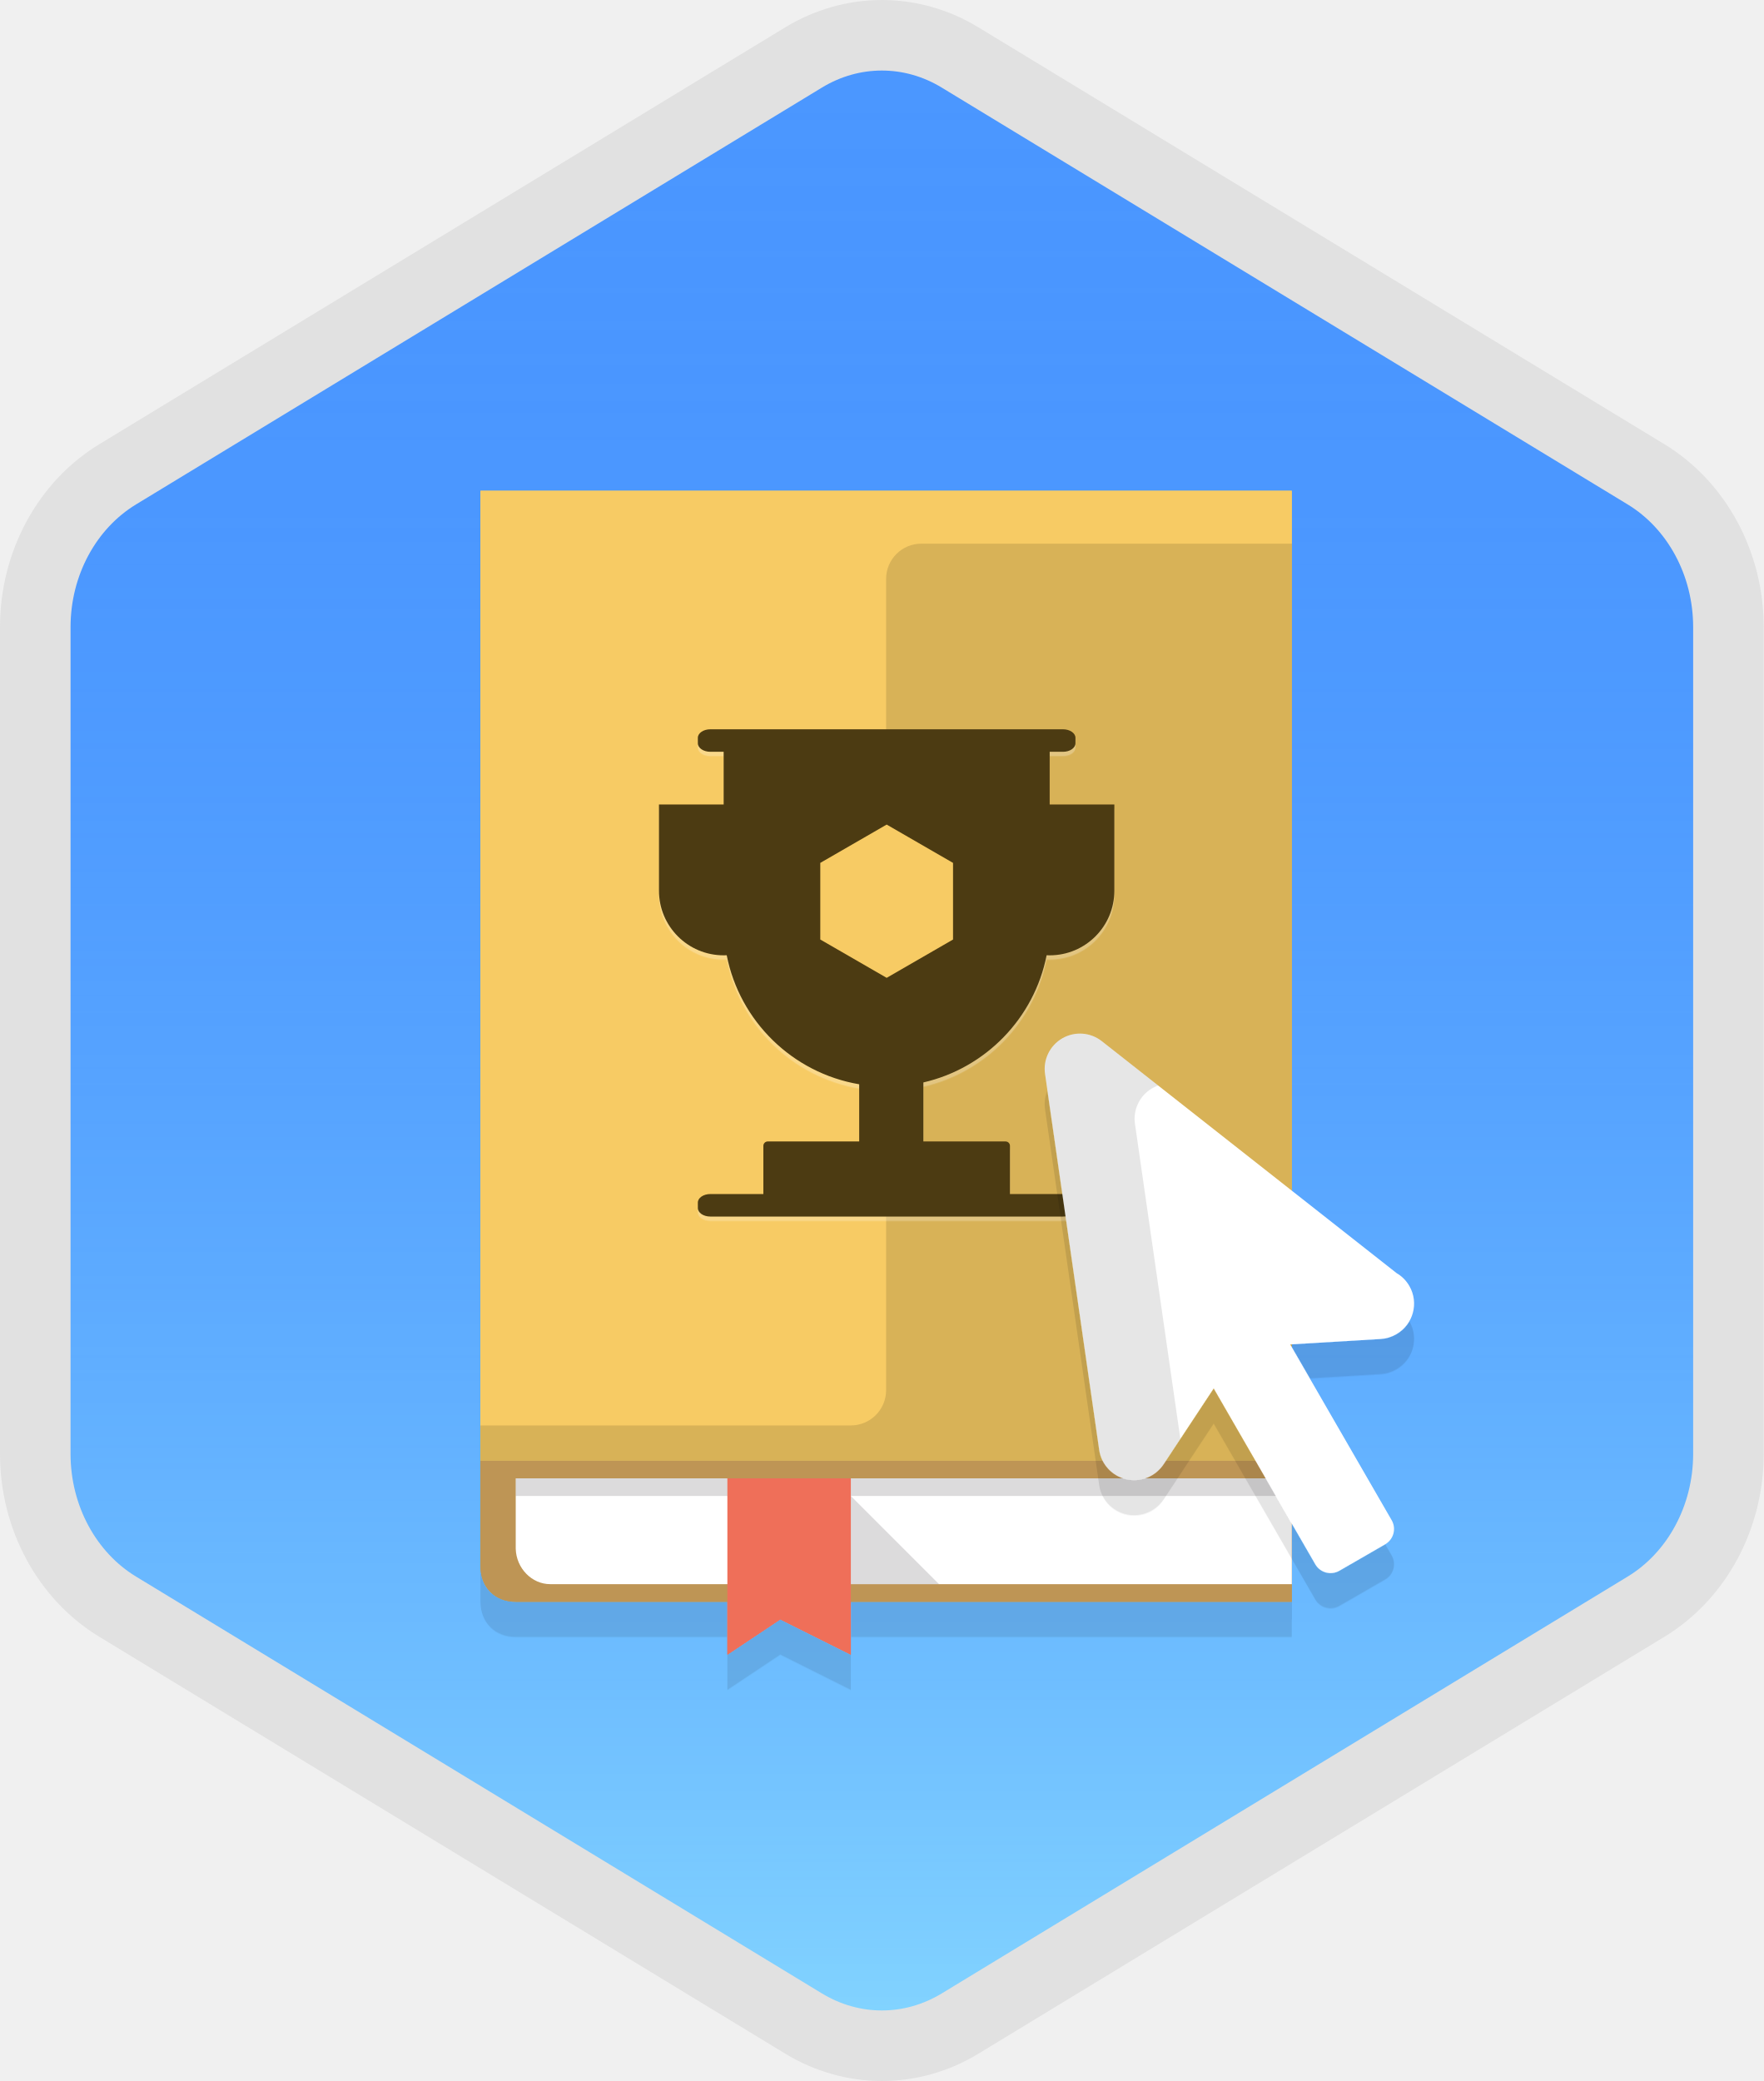
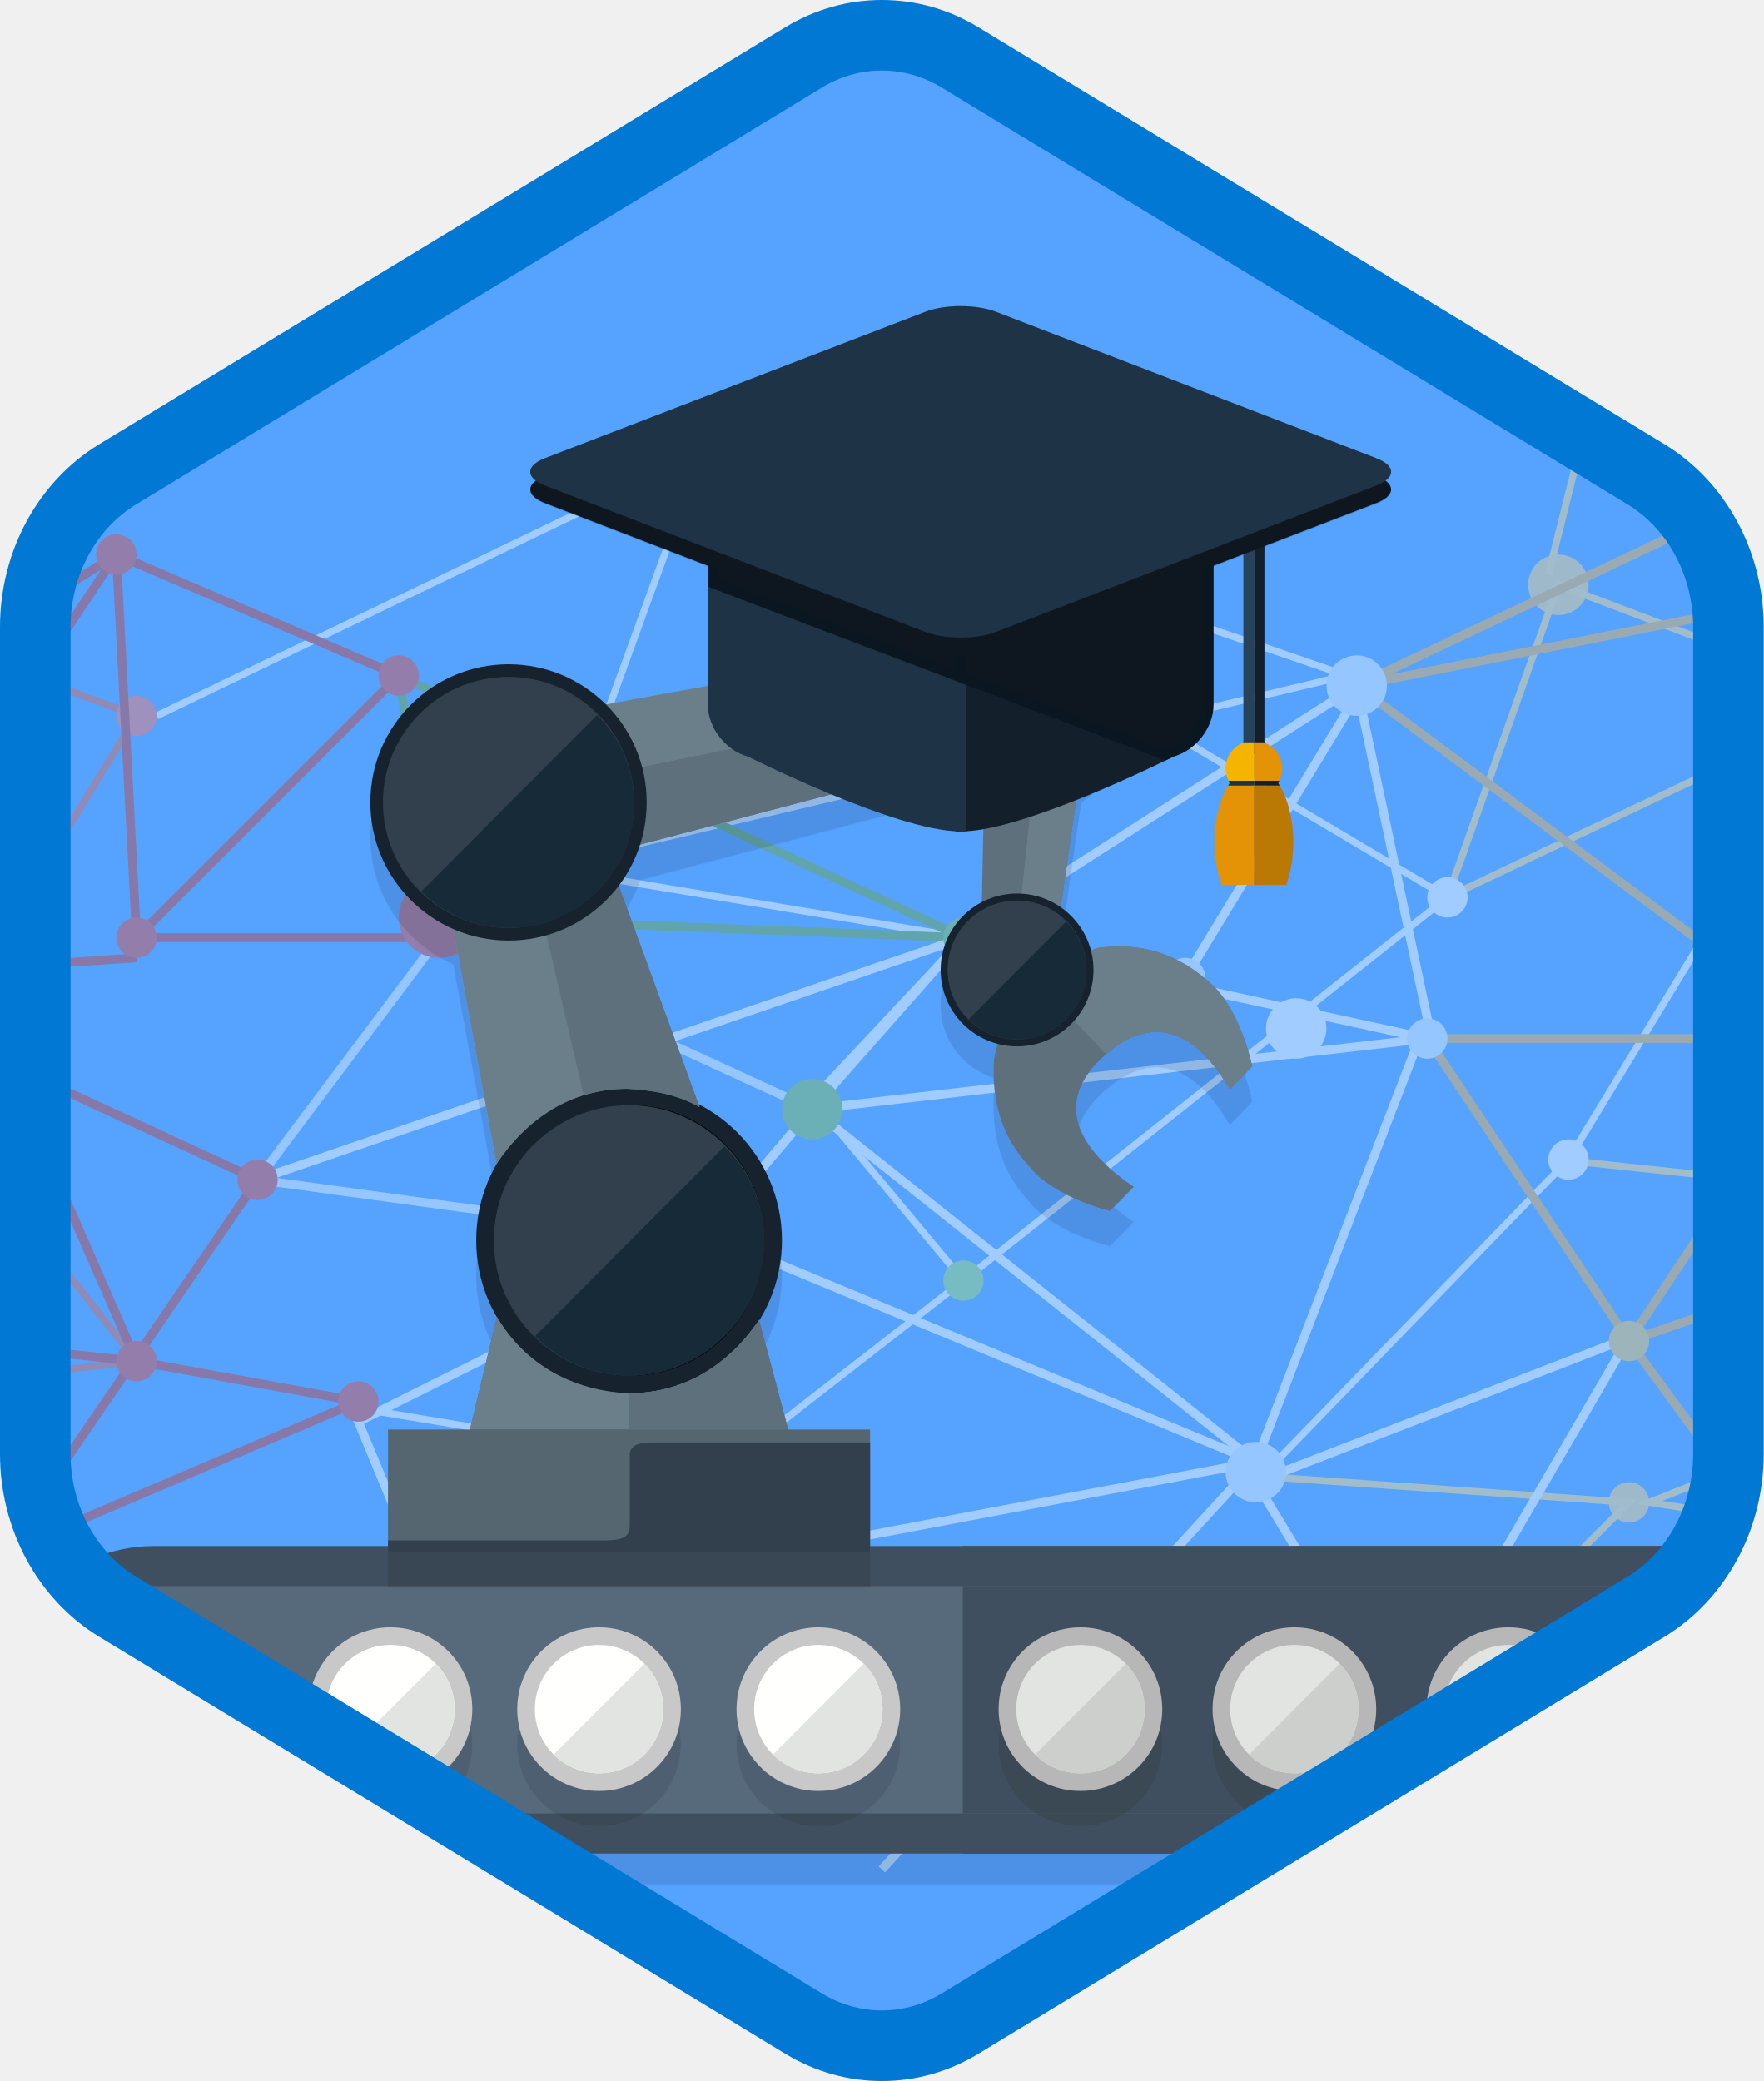
<svg xmlns="http://www.w3.org/2000/svg" xmlns:xlink="http://www.w3.org/1999/xlink" width="100px" height="118px" viewBox="0 0 100 118" version="1.1">
  <defs>
-     <linearGradient x1="50%" y1="100%" x2="50%" y2="3.061617e-15%" id="linearGradient-1">
-       <stop stop-color="#FFFFFF" stop-opacity="0.738" offset="0%" />
-       <stop stop-color="#000000" stop-opacity="0.151" offset="100%" />
-     </linearGradient>
-     <path d="M42.742,1.497 C44.374,0.499 46.187,0 48,0 C49.813,0 51.627,0.499 53.256,1.497 L90.591,24.332 C93.933,26.377 96,30.203 96,34.353 L96,79.647 C96,83.795 93.933,87.624 90.591,89.668 L53.256,112.505 C51.627,113.501 49.813,114 48,114 C46.187,114 44.374,113.501 42.742,112.505 L5.409,89.668 C2.066,87.624 0,83.795 0,79.647 L0,34.353 C0,30.203 2.066,26.377 5.409,24.332 L42.742,1.497 Z" id="path-2" />
-     <filter x="-8.3%" y="-5.9%" width="116.7%" height="111.8%" filterUnits="objectBoundingBox" id="filter-3">
-       <feOffset dx="0" dy="2" in="SourceAlpha" result="shadowOffsetOuter1" />
-       <feColorMatrix values="0 0 0 0 0   0 0 0 0 0   0 0 0 0 0  0 0 0 0.096 0" type="matrix" in="shadowOffsetOuter1" result="shadowMatrixOuter1" />
-       <feMerge>
-         <feMergeNode in="shadowMatrixOuter1" />
-         <feMergeNode in="SourceGraphic" />
-       </feMerge>
-     </filter>
-     <path d="M3.789,1.332 L3.034,1.332 C2.643,1.332 2.326,1.116 2.326,0.849 L2.326,0.816 L2.326,0.539 C2.326,0.272 2.643,0.056 3.034,0.056 L22.511,0.056 L23.03,0.056 C23.42,0.056 23.736,0.272 23.736,0.539 L23.736,0.849 C23.736,1.116 23.42,1.332 23.03,1.332 L22.275,1.332 L22.275,4.319 L25.941,4.319 L25.941,9.208 C25.941,11.232 24.3,12.873 22.275,12.873 C22.217,12.873 22.158,12.872 22.101,12.869 C21.398,16.438 18.641,19.269 15.113,20.081 L15.113,23.428 L19.776,23.428 C19.911,23.428 20.022,23.538 20.022,23.675 L20.022,26.409 L22.511,26.409 L23.03,26.409 C23.42,26.409 23.736,26.626 23.736,26.893 L23.736,27.202 C23.736,27.47 23.42,27.686 23.03,27.686 L3.034,27.686 C2.643,27.686 2.326,27.47 2.326,27.202 L2.326,27.17 L2.326,26.893 C2.326,26.626 2.643,26.409 3.034,26.409 L6.041,26.409 L6.041,23.675 C6.041,23.538 6.152,23.428 6.288,23.428 L11.474,23.428 L11.474,20.185 C7.696,19.544 4.7,16.613 3.963,12.869 C3.905,12.872 3.847,12.873 3.789,12.873 C1.764,12.873 0.122,11.232 0.122,9.208 L0.122,4.319 L3.789,4.319 L3.789,1.332 Z" id="path-4" />
-     <filter x="-0.5%" y="-0.5%" width="101.0%" height="101.8%" filterUnits="objectBoundingBox" id="filter-5">
-       <feOffset dx="0" dy="0.25" in="SourceAlpha" result="shadowOffsetOuter1" />
-       <feColorMatrix values="0 0 0 0 1   0 0 0 0 1   0 0 0 0 1  0 0 0 0.249 0" type="matrix" in="shadowOffsetOuter1" />
-     </filter>
-     <filter x="-13.3%" y="-11.1%" width="126.7%" height="122.2%" filterUnits="objectBoundingBox" id="filter-6">
-       <feOffset dx="0" dy="2" in="SourceAlpha" result="shadowOffsetOuter1" />
-       <feColorMatrix values="0 0 0 0 0   0 0 0 0 0   0 0 0 0 0  0 0 0 0.103 0" type="matrix" in="shadowOffsetOuter1" result="shadowMatrixOuter1" />
-       <feMerge>
-         <feMergeNode in="shadowMatrixOuter1" />
-         <feMergeNode in="SourceGraphic" />
-       </feMerge>
-     </filter>
-     <path d="M24.748,24.446 L16.847,4.693 C16.544,3.934 15.807,3.436 14.99,3.436 C14.173,3.436 13.436,3.934 13.133,4.693 L5.133,24.693 C4.825,25.464 5.025,26.345 5.635,26.908 C6.248,27.471 7.141,27.595 7.884,27.225 L14.99,23.672 L22.095,27.225 C22.38,27.367 22.685,27.436 22.99,27.436 C22.997,27.435 23.004,27.435 23.009,27.436 C24.115,27.436 25.009,26.54 25.009,25.436 C25.009,25.076 24.915,24.738 24.748,24.446" id="path-7" />
-     <filter x="-12.5%" y="-10.4%" width="125.0%" height="120.8%" filterUnits="objectBoundingBox" id="filter-8">
-       <feOffset dx="3" dy="5" in="SourceAlpha" result="shadowOffsetInner1" />
-       <feComposite in="shadowOffsetInner1" in2="SourceAlpha" operator="arithmetic" k2="-1" k3="1" result="shadowInnerInner1" />
-       <feColorMatrix values="0 0 0 0 0   0 0 0 0 0   0 0 0 0 0  0 0 0 0.098 0" type="matrix" in="shadowInnerInner1" />
+     <path d="M42.742,1.497 C44.374,0.499 46.187,0 48,0 C49.813,0 51.627,0.499 53.256,1.497 L90.591,24.332 C93.933,26.377 96,30.203 96,34.353 L96,79.647 C96,83.795 93.933,87.624 90.591,89.668 L53.256,112.505 C51.627,113.501 49.813,114 48,114 C46.187,114 44.374,113.501 42.742,112.505 L5.409,89.668 C2.066,87.624 0,83.795 0,79.647 L0,34.353 C0,30.203 2.066,26.377 5.409,24.332 L42.742,1.497 Z" id="path-1" />
+     <filter x="-3.7%" y="-21.1%" width="107.3%" height="142.1%" filterUnits="objectBoundingBox" id="filter-3">
+       <feOffset dx="0" dy="2" in="SourceAlpha" result="shadowOffsetOuter1" />
+       <feColorMatrix values="0 0 0 0 0   0 0 0 0 0   0 0 0 0 0  0 0 0 0.1 0" type="matrix" in="shadowOffsetOuter1" result="shadowMatrixOuter1" />
+       <feMerge>
+         <feMergeNode in="shadowMatrixOuter1" />
+         <feMergeNode in="SourceGraphic" />
+       </feMerge>
+     </filter>
+     <filter x="-65.9%" y="-65.9%" width="237.4%" height="237.4%" filterUnits="objectBoundingBox" id="filter-4">
+       <feOffset dx="0" dy="2" in="SourceAlpha" result="shadowOffsetOuter1" />
+       <feColorMatrix values="0 0 0 0 0   0 0 0 0 0   0 0 0 0 0  0 0 0 0.1 0" type="matrix" in="shadowOffsetOuter1" result="shadowMatrixOuter1" />
+       <feMerge>
+         <feMergeNode in="shadowMatrixOuter1" />
+         <feMergeNode in="SourceGraphic" />
+       </feMerge>
+     </filter>
+     <filter x="-65.9%" y="-65.9%" width="237.4%" height="237.4%" filterUnits="objectBoundingBox" id="filter-5">
+       <feOffset dx="0" dy="2" in="SourceAlpha" result="shadowOffsetOuter1" />
+       <feColorMatrix values="0 0 0 0 0   0 0 0 0 0   0 0 0 0 0  0 0 0 0.1 0" type="matrix" in="shadowOffsetOuter1" result="shadowMatrixOuter1" />
+       <feMerge>
+         <feMergeNode in="shadowMatrixOuter1" />
+         <feMergeNode in="SourceGraphic" />
+       </feMerge>
+     </filter>
+     <filter x="-65.9%" y="-65.9%" width="237.4%" height="237.4%" filterUnits="objectBoundingBox" id="filter-6">
+       <feOffset dx="0" dy="2" in="SourceAlpha" result="shadowOffsetOuter1" />
+       <feColorMatrix values="0 0 0 0 0   0 0 0 0 0   0 0 0 0 0  0 0 0 0.1 0" type="matrix" in="shadowOffsetOuter1" result="shadowMatrixOuter1" />
+       <feMerge>
+         <feMergeNode in="shadowMatrixOuter1" />
+         <feMergeNode in="SourceGraphic" />
+       </feMerge>
+     </filter>
+     <filter x="-65.9%" y="-65.9%" width="237.4%" height="237.4%" filterUnits="objectBoundingBox" id="filter-7">
+       <feOffset dx="0" dy="2" in="SourceAlpha" result="shadowOffsetOuter1" />
+       <feColorMatrix values="0 0 0 0 0   0 0 0 0 0   0 0 0 0 0  0 0 0 0.1 0" type="matrix" in="shadowOffsetOuter1" result="shadowMatrixOuter1" />
+       <feMerge>
+         <feMergeNode in="shadowMatrixOuter1" />
+         <feMergeNode in="SourceGraphic" />
+       </feMerge>
+     </filter>
+     <filter x="-65.9%" y="-65.9%" width="237.4%" height="237.4%" filterUnits="objectBoundingBox" id="filter-8">
+       <feOffset dx="0" dy="2" in="SourceAlpha" result="shadowOffsetOuter1" />
+       <feColorMatrix values="0 0 0 0 0   0 0 0 0 0   0 0 0 0 0  0 0 0 0.1 0" type="matrix" in="shadowOffsetOuter1" result="shadowMatrixOuter1" />
+       <feMerge>
+         <feMergeNode in="shadowMatrixOuter1" />
+         <feMergeNode in="SourceGraphic" />
+       </feMerge>
+     </filter>
+     <filter x="-65.9%" y="-65.9%" width="237.4%" height="237.4%" filterUnits="objectBoundingBox" id="filter-9">
+       <feOffset dx="0" dy="2" in="SourceAlpha" result="shadowOffsetOuter1" />
+       <feColorMatrix values="0 0 0 0 0   0 0 0 0 0   0 0 0 0 0  0 0 0 0.1 0" type="matrix" in="shadowOffsetOuter1" result="shadowMatrixOuter1" />
+       <feMerge>
+         <feMergeNode in="shadowMatrixOuter1" />
+         <feMergeNode in="SourceGraphic" />
+       </feMerge>
+     </filter>
+     <filter x="-65.9%" y="-65.9%" width="237.4%" height="237.4%" filterUnits="objectBoundingBox" id="filter-10">
+       <feOffset dx="0" dy="2" in="SourceAlpha" result="shadowOffsetOuter1" />
+       <feColorMatrix values="0 0 0 0 0   0 0 0 0 0   0 0 0 0 0  0 0 0 0.1 0" type="matrix" in="shadowOffsetOuter1" result="shadowMatrixOuter1" />
+       <feMerge>
+         <feMergeNode in="shadowMatrixOuter1" />
+         <feMergeNode in="SourceGraphic" />
+       </feMerge>
+     </filter>
+     <filter x="-65.9%" y="-65.9%" width="237.4%" height="237.4%" filterUnits="objectBoundingBox" id="filter-11">
+       <feOffset dx="0" dy="2" in="SourceAlpha" result="shadowOffsetOuter1" />
+       <feColorMatrix values="0 0 0 0 0   0 0 0 0 0   0 0 0 0 0  0 0 0 0.1 0" type="matrix" in="shadowOffsetOuter1" result="shadowMatrixOuter1" />
+       <feMerge>
+         <feMergeNode in="shadowMatrixOuter1" />
+         <feMergeNode in="SourceGraphic" />
+       </feMerge>
+     </filter>
+     <filter x="-8.0%" y="-7.4%" width="116.0%" height="114.8%" filterUnits="objectBoundingBox" id="filter-12">
+       <feOffset dx="0" dy="2" in="SourceAlpha" result="shadowOffsetOuter1" />
+       <feColorMatrix values="0 0 0 0 0   0 0 0 0 0   0 0 0 0 0  0 0 0 0.1 0" type="matrix" in="shadowOffsetOuter1" result="shadowMatrixOuter1" />
+       <feMerge>
+         <feMergeNode in="shadowMatrixOuter1" />
+         <feMergeNode in="SourceGraphic" />
+       </feMerge>
+     </filter>
+     <path d="M48.05,8.985 L26.469,0.678 C25.367,0.25 23.569,0.25 22.465,0.678 L0.882,8.985 C-0.209,9.414 -0.209,10.098 0.882,10.526 L22.465,18.832 C23.569,19.26 25.367,19.26 26.469,18.832 L48.05,10.526 C49.151,10.098 49.151,9.414 48.05,8.985" id="path-13" />
+     <filter x="-1.0%" y="-2.7%" width="102.0%" height="110.6%" filterUnits="objectBoundingBox" id="filter-14">
+       <feOffset dx="0" dy="1" in="SourceAlpha" result="shadowOffsetOuter1" />
+       <feColorMatrix values="0 0 0 0 0.055   0 0 0 0 0.09   0 0 0 0 0.122  0 0 0 1 0" type="matrix" in="shadowOffsetOuter1" />
    </filter>
  </defs>
  <g id="Badges" stroke="none" stroke-width="1" fill="none" fill-rule="evenodd">
-     <g id="Special-Badges" transform="translate(-50, -1043)">
-       <g id="Special-Badges/generic-trophey" transform="translate(50, 1043)">
-         <g id="Group-5" transform="translate(2, 2)">
-           <g id="Trophy-1">
-             <use fill="#55A2FF" xlink:href="#path-2" />
-             <use fill-opacity="0.75" fill="url(#linearGradient-1)" style="mix-blend-mode: overlay;" xlink:href="#path-2" />
-           </g>
-           <g id="Book-1" filter="url(#filter-3)" transform="translate(24.24111, 24.82743)">
-             <g id="Book" transform="translate(0.167481, 0.387536)">
-               <path d="M0.833,55.612 L0.833,61.612 C0.84,62.807 1.671,63.615 2.833,63.612 L46.833,63.612 L46.833,55.612 L0.833,55.612 Z" id="Shape" fill="#BE9555" fill-rule="nonzero" />
-               <path d="M2.833,56.612 L2.833,60.612 C2.867,61.718 3.753,62.615 4.788,62.612 L46.833,62.612 L46.833,56.612 L2.833,56.612 Z" id="Shape" fill="#FFFFFF" fill-rule="nonzero" />
-               <polygon id="Shape" fill="#4F4D52" fill-rule="nonzero" opacity="0.2" points="2.833 56.612 2.833 57.612 46.833 57.612 46.833 56.612" />
-               <polygon id="Shape" fill="#4F4D52" fill-rule="nonzero" opacity="0.2" points="20.833 56.612 26.833 62.612 20.833 62.612" />
-               <polygon id="Shape" fill="#EF6F59" fill-rule="nonzero" points="21.833 66.612 17.833 64.612 14.833 66.612 14.833 56.612 21.833 56.612" />
-               <polygon id="Shape" fill="#F7CB64" fill-rule="nonzero" points="46.833 55.612 0.833 55.612 0.833 0.612 46.833 0.612" />
-               <path d="M23.833,51.612 C23.833,52.716 22.938,53.612 21.833,53.612 L0.833,53.612 L0.833,55.612 L46.833,55.612 L46.833,3.612 L25.833,3.612 C24.727,3.612 23.833,4.507 23.833,5.612 L23.833,51.612 Z" id="Fill-361" fill-opacity="0.127" fill="#000000" />
-             </g>
-           </g>
-           <g id="Book" transform="translate(24.40859, 25.21497)">
-             <path d="M0.833,55.612 L0.833,61.612 C0.84,62.807 1.671,63.615 2.833,63.612 L46.833,63.612 L46.833,55.612 L0.833,55.612 Z" id="Shape" fill="#BE9555" fill-rule="nonzero" />
-             <path d="M2.833,56.612 L2.833,60.612 C2.867,61.718 3.753,62.615 4.788,62.612 L46.833,62.612 L46.833,56.612 L2.833,56.612 Z" id="Shape" fill="#FFFFFF" fill-rule="nonzero" />
-             <polygon id="Shape" fill="#4F4D52" fill-rule="nonzero" opacity="0.2" points="2.833 56.612 2.833 57.612 46.833 57.612 46.833 56.612" />
-             <polygon id="Shape" fill="#4F4D52" fill-rule="nonzero" opacity="0.2" points="20.833 56.612 26.833 62.612 20.833 62.612" />
-             <polygon id="Shape" fill="#EF6F59" fill-rule="nonzero" points="21.833 66.612 17.833 64.612 14.833 66.612 14.833 56.612 21.833 56.612" />
-             <polygon id="Shape" fill="#F7CB64" fill-rule="nonzero" points="46.833 55.612 0.833 55.612 0.833 0.612 46.833 0.612" />
-             <path d="M23.833,51.612 C23.833,52.716 22.938,53.612 21.833,53.612 L0.833,53.612 L0.833,55.612 L46.833,55.612 L46.833,3.612 L25.833,3.612 C24.727,3.612 23.833,4.507 23.833,5.612 L23.833,51.612 Z" id="Fill-361" fill-opacity="0.127" fill="#000000" />
-           </g>
-           <g id="Trophey" transform="translate(35.24111, 39.29712)">
-             <g id="Combined-Shape">
-               <use fill="black" fill-opacity="1" filter="url(#filter-5)" xlink:href="#path-4" />
-               <use fill="#4C3B12" fill-rule="evenodd" xlink:href="#path-4" />
-             </g>
-             <polygon id="Fill-325" fill="#F7CB64" points="13.032 5.459 9.268 7.632 9.268 11.977 13.032 14.15 16.795 11.977 16.795 7.632" />
-           </g>
-           <g id="Group-8" filter="url(#filter-6)" transform="translate(49.24111, 51.82743)">
-             <rect id="Rectangle" fill="#FFFFFF" transform="translate(20, 24.09644) rotate(-30) translate(-20, -24.09644) " x="17.5" y="12.096" width="5" height="24" rx="1" />
-             <g id="Fill-188" transform="translate(15, 15.43619) rotate(-30) translate(-15, -15.43619) ">
-               <use fill="#FFFFFF" fill-rule="evenodd" xlink:href="#path-7" />
-               <use fill="black" fill-opacity="1" filter="url(#filter-8)" xlink:href="#path-7" />
+     <g id="AI-Business-School-for-manufacturing" transform="translate(-50, -50)">
+       <g id="AI-Business-School-for-manufacturing/ai-business-school-for-manufacturing" transform="translate(50, 50)">
+         <g id="Mask" transform="translate(2, 2)">
+           <mask id="mask-2" fill="white">
+             <use xlink:href="#path-1" />
+           </mask>
+           <use id="Trophy-1" fill="#55A2FF" xlink:href="#path-1" />
+           <g id="AI---network" opacity="0.448" mask="url(#mask-2)">
+             <g transform="translate(-40, 2)">
+               <g id="yellow-under" stroke="none" stroke-width="1" fill="none" fill-rule="evenodd" transform="translate(110.0637, 0)">
+                 <circle id="Oval" fill="#F9D788" cx="16.295" cy="29.16" r="1.715" />
+                 <circle id="Oval" fill="#F9D788" cx="20.297" cy="81.19" r="1.144" />
+                 <circle id="Oval" fill="#F9D788" cx="22.584" cy="1.144" r="1.144" />
+                 <polyline id="Path-184" stroke="#FFDC8B" stroke-width="0.4" points="14.58 86.907 20.297 81.19 2.25347004e-15 79.754" />
+                 <polyline id="Path-185" stroke="#FFDC8B" stroke-width="0.4" points="50.029 85.764 59.177 66.324 16.295 61.75" />
+                 <polyline id="Path-187" stroke="#FFDC8B" stroke-width="0.4" points="15.723 28.588 22.584 1.144 32.876 35.449 16.295 29.16 10.006 46.884 34.02 35.449" />
+                 <path d="M108.887,24.014 L22.584,1.144" id="Path-188" stroke="#FFDC8B" stroke-width="0.4" />
+                 <polyline id="Path-191" stroke="#FFDC8B" stroke-width="0.4" points="50.601 85.764 21.441 81.19 59.177 66.324" />
+               </g>
+               <g id="green-under" stroke="none" stroke-width="1" fill="none" fill-rule="evenodd" transform="translate(46.88426, 20.58333)">
+                 <polyline id="Path-181" stroke="#FFFFFF" stroke-width="0.4" points="0 16.009 30.875 1.144 73.185 26.301 45.741 48.028 37.164 37.736 45.741 28.588 21.727 24.586 67.468 13.722 30.875 1.144 21.727 26.301" />
+                 <polyline id="Path-182" stroke="#FFFFFF" stroke-width="0.4" points="12.579 55.461 32.019 58.696 45.741 48.028" />
+                 <polyline id="Path-183" stroke="#FFFFFF" stroke-width="0.4" points="62.894 58.891 80.046 41.167 96.056 14.866" />
+                 <circle id="Oval" fill="#A1D978" cx="21.727" cy="25.157" r="1.144" />
+                 <circle id="Oval" fill="#A1D978" cx="45.741" cy="48.028" r="1.144" />
+                 <circle id="Oval" fill="#FFFFFF" cx="64.609" cy="33.734" r="1.715" />
+                 <circle id="Oval" fill="#FFFFFF" cx="73.185" cy="26.301" r="1.144" />
+                 <circle id="Oval" fill="#FFFFFF" cx="80.046" cy="41.167" r="1.144" />
+                 <circle id="Oval" fill="#FFFFFF" cx="32.019" cy="58.319" r="1.144" />
+                 <circle id="Oval" fill="#FFFFFF" cx="30.875" cy="1.144" r="1.144" />
+               </g>
+               <g id="red-under-" stroke="none" stroke-width="1" fill="none" fill-rule="evenodd" transform="translate(0, 18.2963)">
+                 <polyline id="Path-177" stroke="#D96B5F" stroke-width="0.4" points="0 53.551 16.581 57.748 2.287 34.306 33.203 38.722 33.162 38.88 45.741 18.296 0 1.123" />
+                 <polyline id="Path-180" stroke="#D96B5F" stroke-width="0.4" points="16.581 57.176 33.162 38.88 45.741 54.889 16.581 58.319" />
+                 <circle id="Oval" fill="#F97B6E" cx="45.741" cy="18.296" r="1.144" />
+               </g>
+               <polyline id="Path-151" stroke="#C2423D" stroke-width="0.5" fill="none" points="24.014 70.898 37.736 56.032 28.588 51.458 22.87 41.167 44.597 27.444 45.741 49.171" />
+               <polygon id="Path-152" stroke="#C2423D" stroke-width="0.5" fill="none" points="37.736 84.62 52.602 62.894 37.736 56.032 24.014 70.898" />
+               <polyline id="Path-153" stroke="#C2423D" stroke-width="0.5" fill="none" points="29.731 87.661 58.319 75.472 45.741 73.185 24.014 70.898 38.308 56.032" />
+               <path d="M37.736,54.889 L45.741,73.185" id="Path-154" stroke="#C2423D" stroke-width="0.5" fill="none" />
+               <path d="M28.588,51.458 L44.597,27.444" id="Path-155" stroke="#C2423D" stroke-width="0.5" fill="none" />
+               <path d="M45.741,50.315 L28.588,51.458" id="Path-156" stroke="#C2423D" stroke-width="0.5" fill="none" />
+               <path d="M60.606,34.306 L44.597,27.444" id="Path-158" stroke="#C2423D" stroke-width="0.5" fill="none" />
+               <polyline id="Path-159" stroke="#C2423D" stroke-width="0.5" fill="none" points="60.606 34.306 45.741 49.171 62.894 49.171" />
+               <polygon id="Path-160" stroke="#6EA846" stroke-width="0.5" fill="none" points="92.625 49.171 60.606 34.306 62.894 48.028" />
+               <polygon id="Path-161" stroke="#E5F1FF" stroke-width="0.5" fill="none" points="52.602 62.894 62.894 49.171 84.049 58.891 77.759 66.324" />
+               <polyline id="Path-162" stroke="#FFFFFE" stroke-width="0.5" fill="none" points="52.602 62.894 92.625 49.171 114.924 34.877 118.926 53.745 109.206 78.903 84.049 58.891 77.759 66.324" />
+               <polygon id="Path-163" stroke="#FFFFFE" stroke-width="0.5" fill="none" points="88 102 109.206 78.903 62.894 87.661 58.319 76.616 78.903 66.324 109.206 78.903" />
+               <polygon id="Path-164" stroke="#FFFFFE" stroke-width="0.5" fill="none" points="118.926 54.889 84.049 58.891 92.625 49.171" />
+               <path d="M114.924,35.449 L105.204,51.458" id="Path-165" stroke="#FFFFFE" stroke-width="0.5" fill="none" />
+               <polyline id="Path-166" stroke="#EFB252" stroke-width="0.5" fill="none" points="147.514 19.44 114.924 34.877 141.796 54.889 160.664 26.301" />
+               <polygon id="Path-167" stroke="#EFB252" stroke-width="0.5" fill="none" points="147.514 19.44 160.95 25.729 114.924 34.877 143.83 21.185" />
+               <polygon id="Path-168" stroke="#EFB252" stroke-width="0.5" fill="none" points="118.926 54.889 141.796 54.889 130.361 72.042" />
+               <polyline id="Path-169" stroke="#FFFFFE" stroke-width="0.5" fill="none" points="126.931 99.492 116.639 92.323 109.206 80.046 130.361 71.847 120.212 89.253 140.653 87.661" />
+               <polyline id="Path-170" stroke="#EFB252" stroke-width="0.5" fill="none" points="189.824 51.458 130.361 72.042 141.796 87.661" />
+               <circle id="Oval" stroke="none" fill="#DF5142" fill-rule="evenodd" cx="37.736" cy="56.032" r="1.144" />
+               <circle id="Oval" stroke="none" fill="#DF5142" fill-rule="evenodd" cx="45.741" cy="49.171" r="1.144" />
+               <circle id="Oval" stroke="none" fill="#DF5142" fill-rule="evenodd" cx="44.597" cy="27.444" r="1.144" />
+               <circle id="Oval" stroke="none" fill="#DF5142" fill-rule="evenodd" cx="45.741" cy="73.185" r="1.144" />
+               <circle id="Oval" stroke="none" fill="#DF5142" fill-rule="evenodd" cx="52.602" cy="62.894" r="1.144" />
+               <circle id="Oval" stroke="none" fill="#DF5142" fill-rule="evenodd" cx="60.606" cy="34.306" r="1.144" />
+               <circle id="Oval" stroke="none" fill="#DF5142" fill-rule="evenodd" cx="62.894" cy="48.028" r="2.287" />
+               <circle id="Oval" stroke="none" fill="#87BF5F" fill-rule="evenodd" cx="77.759" cy="66.324" r="1.144" />
+               <circle id="Oval" stroke="none" fill="#DF5142" fill-rule="evenodd" cx="37.736" cy="84.62" r="1.144" />
+               <circle id="Oval" stroke="none" fill="#DF5142" fill-rule="evenodd" cx="58.319" cy="75.472" r="1.144" />
+               <circle id="Oval" stroke="none" fill="#87BF5F" fill-rule="evenodd" cx="84.049" cy="58.891" r="1.715" />
+               <circle id="Oval" stroke="none" fill="#87BF5F" fill-rule="evenodd" cx="92.625" cy="49.171" r="1.144" />
+               <circle id="Oval" stroke="none" fill="#E5F1FF" fill-rule="evenodd" cx="105.204" cy="51.458" r="1.144" />
+               <circle id="Oval" stroke="none" fill="#E5F1FF" fill-rule="evenodd" cx="118.926" cy="54.889" r="1.144" />
+               <circle id="Oval" stroke="none" fill="#E5F1FF" fill-rule="evenodd" cx="109.206" cy="79.475" r="1.715" />
+               <circle id="Oval" stroke="none" fill="#F7CB64" fill-rule="evenodd" cx="130.361" cy="72.042" r="1.144" />
+               <circle id="Oval" stroke="none" fill="#E5F1FF" fill-rule="evenodd" cx="114.924" cy="34.877" r="1.715" />
+             </g>
+           </g>
+           <g id="conveyer-belt" filter="url(#filter-3)" mask="url(#mask-2)">
+             <g transform="translate(-2, 85)">
+               <rect id="Rectangle" fill="#41505E" fill-rule="nonzero" x="7.81597009e-13" y="0.667" width="107.66" height="17.438" rx="8.719" />
+               <path d="M99.699,0.667 C104.515,0.667 108.418,4.57 108.418,9.386 C108.418,14.201 104.515,18.105 99.699,18.105 L54.588,18.105 L54.588,0.667 L99.699,0.667 Z" id="Combined-Shape" fill="#41505E" fill-rule="nonzero" />
+               <rect id="Rectangle" fill="#576A7C" fill-rule="nonzero" x="2.275" y="2.941" width="103.111" height="12.889" rx="6.444" />
+               <path d="M99.699,2.941 C103.259,2.941 106.144,5.826 106.144,9.386 C106.144,12.945 103.259,15.83 99.699,15.83 L54.588,15.83 L54.588,2.941 L99.699,2.941 Z" id="Combined-Shape" fill="#41505E" fill-rule="nonzero" />
+               <g id="Group-6" filter="url(#filter-4)" stroke-width="1" fill="none" fill-rule="evenodd" transform="translate(57.62091, 5.973856)">
+                 <path d="M3.639,8.079 C1.354,8.079 -0.5,6.226 -0.5,3.94 C-0.5,1.653 1.353,-0.199 3.639,-0.199 C5.927,-0.199 7.778,1.652 7.778,3.94 C7.778,6.227 5.926,8.079 3.639,8.079 Z" id="Fill-177" stroke="#B7B7B7" fill="#E1E4E1" />
+                 <path d="M6.212,6.513 C7.635,5.09 7.633,2.788 6.212,1.367 L1.066,6.513 C2.487,7.934 4.791,7.936 6.212,6.513" id="Fill-179" fill="#CCCFCC" />
+               </g>
+               <g id="Group-6" filter="url(#filter-5)" stroke-width="1" fill="none" fill-rule="evenodd" transform="translate(69.75163, 5.973856)">
+                 <path d="M3.639,8.079 C1.354,8.079 -0.5,6.226 -0.5,3.94 C-0.5,1.653 1.353,-0.199 3.639,-0.199 C5.927,-0.199 7.778,1.652 7.778,3.94 C7.778,6.227 5.926,8.079 3.639,8.079 Z" id="Fill-177" stroke="#B7B7B7" fill="#E1E4E1" />
+                 <path d="M6.212,6.513 C7.635,5.09 7.633,2.788 6.212,1.367 L1.066,6.513 C2.487,7.934 4.791,7.936 6.212,6.513" id="Fill-179" fill="#CCCFCC" />
+               </g>
+               <g id="Group-6" filter="url(#filter-6)" stroke-width="1" fill="none" fill-rule="evenodd" transform="translate(81.88235, 5.973856)">
+                 <path d="M3.639,8.079 C1.354,8.079 -0.5,6.226 -0.5,3.94 C-0.5,1.653 1.353,-0.199 3.639,-0.199 C5.927,-0.199 7.778,1.652 7.778,3.94 C7.778,6.227 5.926,8.079 3.639,8.079 Z" id="Fill-177" stroke="#B7B7B7" fill="#E1E4E1" />
+                 <path d="M6.212,6.513 C7.635,5.09 7.633,2.788 6.212,1.367 L1.066,6.513 C2.487,7.934 4.791,7.936 6.212,6.513" id="Fill-179" fill="#CCCFCC" />
+               </g>
+               <g id="Group-6" filter="url(#filter-7)" stroke-width="1" fill="none" fill-rule="evenodd" transform="translate(94.01307, 5.973856)">
+                 <path d="M3.639,8.079 C1.354,8.079 -0.5,6.226 -0.5,3.94 C-0.5,1.653 1.353,-0.199 3.639,-0.199 C5.927,-0.199 7.778,1.652 7.778,3.94 C7.778,6.227 5.926,8.079 3.639,8.079 Z" id="Fill-177" stroke="#B7B7B7" fill="#E1E4E1" />
+                 <path d="M6.212,6.513 C7.635,5.09 7.633,2.788 6.212,1.367 L1.066,6.513 C2.487,7.934 4.791,7.936 6.212,6.513" id="Fill-179" fill="#CCCFCC" />
+               </g>
+               <g id="Group-6" filter="url(#filter-8)" stroke-width="1" fill="none" fill-rule="evenodd" transform="translate(6.065359, 5.973856)">
+                 <path d="M3.639,8.079 C1.354,8.079 -0.5,6.226 -0.5,3.94 C-0.5,1.653 1.353,-0.199 3.639,-0.199 C5.927,-0.199 7.778,1.652 7.778,3.94 C7.778,6.227 5.926,8.079 3.639,8.079 Z" id="Fill-177" stroke="#C8C8C8" fill="#FFFFFE" />
+                 <path d="M6.212,6.513 C7.635,5.09 7.633,2.788 6.212,1.367 L1.066,6.513 C2.487,7.934 4.791,7.936 6.212,6.513" id="Fill-179" fill="#E1E4E1" />
+               </g>
+               <g id="Group-5" filter="url(#filter-9)" stroke-width="1" fill="none" fill-rule="evenodd" transform="translate(18.19608, 5.973856)">
+                 <path d="M3.942,8.079 C1.657,8.079 -0.197,6.226 -0.197,3.94 C-0.197,1.653 1.656,-0.199 3.942,-0.199 C6.23,-0.199 8.082,1.652 8.082,3.94 C8.082,6.227 6.229,8.079 3.942,8.079 Z" id="Fill-180" stroke="#C8C8C8" fill="#FFFFFE" />
+                 <path d="M6.515,6.513 C7.938,5.09 7.936,2.788 6.515,1.367 L1.369,6.513 C2.791,7.934 5.092,7.936 6.515,6.513" id="Fill-182" fill="#E1E4E1" />
+               </g>
+               <g id="Group-4" filter="url(#filter-10)" stroke-width="1" fill="none" fill-rule="evenodd" transform="translate(30.3268, 5.973856)">
+                 <path d="M3.639,8.079 C1.354,8.079 -0.5,6.226 -0.5,3.94 C-0.5,1.653 1.353,-0.199 3.639,-0.199 C5.927,-0.199 7.778,1.652 7.778,3.94 C7.778,6.227 5.926,8.079 3.639,8.079 Z" id="Fill-177" stroke="#C8C8C8" fill="#FFFFFE" />
+                 <path d="M6.212,6.513 C7.635,5.09 7.633,2.788 6.212,1.367 L1.066,6.513 C2.487,7.934 4.791,7.936 6.212,6.513" id="Fill-179" fill="#E1E4E1" />
+               </g>
+               <g id="Group" filter="url(#filter-11)" stroke-width="1" fill="none" fill-rule="evenodd" transform="translate(42.45752, 5.973856)">
+                 <path d="M3.942,8.079 C1.657,8.079 -0.197,6.226 -0.197,3.94 C-0.197,1.653 1.656,-0.199 3.942,-0.199 C6.23,-0.199 8.082,1.652 8.082,3.94 C8.082,6.227 6.229,8.079 3.942,8.079 Z" id="Fill-180" stroke="#C8C8C8" fill="#FFFFFE" />
+                 <path d="M6.515,6.513 C7.938,5.09 7.936,2.788 6.515,1.367 L1.369,6.513 C2.791,7.934 5.092,7.936 6.515,6.513" id="Fill-182" fill="#E1E4E1" />
+               </g>
+             </g>
+           </g>
+           <g id="robot" filter="url(#filter-12)" mask="url(#mask-2)">
+             <g transform="translate(19, 32)">
+               <path d="M7.176,40.667 C8.802,43.423 11.516,44.851 14.667,45.01 C17.801,45.002 20.328,43.371 22.037,40.845 L23.687,47.061 L28.333,47.061 L28.333,54 L1,54 L1,47.061 L5.646,47.061 L7.176,40.667 Z" id="Path" fill="#546670" fill-rule="evenodd" />
+               <circle id="Oval" fill="#13232E" fill-rule="nonzero" cx="14.667" cy="36.333" r="8.667" />
+               <path d="M23.685,47.053 L5.648,47.053 L7.176,40.667 C8.802,43.423 11.516,44.851 14.667,45.01 C17.801,45.002 20.328,43.371 22.037,40.845 L23.685,47.053 Z" id="Combined-Shape" fill="#6B7F89" fill-rule="evenodd" />
+               <path d="M23.685,47.053 L14.641,47.053 L14.641,45.929 L14.641,45.009 C14.649,45.009 14.658,45.01 14.667,45.01 C17.801,45.002 20.328,43.371 22.037,40.845 L23.685,47.053 Z" id="Combined-Shape" fill="#5D707B" fill-rule="evenodd" />
+               <path d="M14.833,44 C10.691,44 7.333,40.567 7.333,36.333 C7.333,32.099 10.691,28.667 14.833,28.667 C18.975,28.667 22.333,32.099 22.333,36.333 C22.333,40.567 18.975,44 14.833,44 Z" id="Path" fill="#000000" fill-rule="evenodd" />
+               <path d="M41.191,19.759 C43.713,19.402 45.824,20.078 47.691,21.807 C49.359,23.315 50,26.461 50,26.461 C50,26.461 48.82,27.739 48.719,27.756 C46.15,23.401 43.486,24.109 41.458,26.014 C39.43,27.919 39.137,30.472 43.282,33.298 C43.116,33.477 41.929,34.667 41.929,34.667 C41.929,34.667 38.876,33.956 37.411,32.206 C35.826,30.528 35.254,28.564 35.342,26.274 C35.357,25.894 35.487,25.527 35.559,25.154 C37.408,25.253 36.62,25.368 37.946,25.03 C39.914,24.205 41.086,22.178 40.556,20.02 L41.191,19.759 Z" id="Path" fill="#5D707B" fill-rule="evenodd" />
+               <path d="M41.712,25.785 L39.743,23.692 C40.544,22.703 40.892,21.388 40.556,20.02 L41.191,19.759 C43.713,19.402 45.824,20.078 47.691,21.807 C49.359,23.315 50,26.461 50,26.461 C50,26.461 48.82,27.739 48.719,27.756 C46.256,23.581 43.706,24.059 41.712,25.785 Z" id="Combined-Shape" fill="#6B7F89" fill-rule="evenodd" />
+               <path d="M14.005,16 L18.667,28.778 C17.39,28.058 16.003,27.813 14.564,27.74 C11.375,27.741 8.881,29.439 7.153,32 L4.667,18.492 L4.72,18.478 C5.662,18.985 6.732,19.089 7.78,19.142 C10.175,19.081 12.629,18.039 14.005,16 Z" id="Path" fill="#6B7F89" fill-rule="evenodd" />
+               <path d="M12.093,28.108 L9.939,18.817 C11.561,18.359 13.045,17.422 14.005,16 L18.667,28.778 C17.39,28.058 16.003,27.813 14.564,27.74 C13.687,27.74 12.863,27.869 12.093,28.108 Z" id="Combined-Shape" fill="#5D707B" fill-rule="evenodd" />
+               <path d="M33.134,2.333 L33.15,2.399 C32.519,3.844 32.71,3.105 32.553,4.611 C32.631,6.745 33.214,7.385 34.664,8.783 L34.667,8.795 L14.904,14 C15.318,13.2 15.36,12.285 15.406,11.411 C15.405,9.322 14.513,7.465 13,6.006 L33.134,2.333 Z" id="Path" fill="#6B7F89" fill-rule="evenodd" />
+               <path d="M32.709,5.953 C32.972,7.108 33.572,7.73 34.664,8.783 L34.667,8.795 L14.904,14 C15.318,13.2 15.36,12.285 15.406,11.411 C15.406,10.764 15.32,10.14 15.157,9.542 L32.709,5.953 Z" id="Combined-Shape" fill="#5D707B" fill-rule="evenodd" />
+               <path d="M34.846,8.667 C35.665,9.623 36.982,9.717 38.114,9.834 C39.619,9.679 38.877,9.867 40.333,9.24 L39.115,17.667 L39.017,17.658 C38.408,16.931 37.416,16.847 36.56,16.759 C35.381,16.881 35.995,16.735 34.738,17.275 L34.667,17.269 L34.846,8.667 Z" id="Path" fill="#5D707B" fill-rule="evenodd" />
+               <path d="M37.653,9.786 C37.809,9.803 37.963,9.818 38.114,9.834 C39.619,9.679 38.877,9.867 40.333,9.24 L39.115,17.667 L39.017,17.658 C38.49,17.029 37.677,16.882 36.913,16.796 L37.653,9.786 Z" id="Combined-Shape" fill="#6B7F89" fill-rule="evenodd" />
+               <path d="M26.897,54 C27.211,54 27.69,54 28.333,54 L28.333,47.793 L15.854,47.793 C15.144,47.793 14.667,48.022 14.709,48.55 L14.709,52.47 C14.709,53.025 14.512,53.344 13.333,53.344 L1,53.344 C1,53.433 1,53.652 1,54 L25.455,54 L26.897,54 Z" id="Fill-683" fill="#30404D" fill-rule="evenodd" />
+               <g id="Group-9" stroke-width="1" fill="none" fill-rule="evenodd" transform="translate(7, 28.66667)">
+                 <path d="M15.333,7.667 C15.333,11.899 11.883,15.333 7.667,15.333 C3.45,15.333 0,11.899 0,7.667 C0,3.431 3.45,0 7.667,0 C11.883,0 15.333,3.431 15.333,7.667" id="Fill-365" fill="#30404D" />
+                 <path d="M13.076,13.106 C16.086,10.128 16.086,5.307 13.076,2.333 L2.333,13.106 C5.305,16.076 10.105,16.076 13.076,13.106" id="Fill-380" fill="#182A37" />
+               </g>
+               <g id="Group-60" stroke-width="1" fill="none" fill-rule="evenodd" transform="translate(0, 3.666667)">
+                 <circle id="Oval" fill="#13232E" fill-rule="nonzero" cx="7.833" cy="7.833" r="7.833" />
+                 <g id="Group-9" transform="translate(0.712121, 0.712121)">
+                   <path d="M14.242,7.121 C14.242,11.052 11.038,14.242 7.121,14.242 C3.205,14.242 0,11.052 0,7.121 C0,3.187 3.205,0 7.121,0 C11.038,0 14.242,3.187 14.242,7.121" id="Fill-365" fill="#30404D" />
+                   <path d="M12.146,12.173 C14.941,9.407 14.941,4.93 12.146,2.167 L2.167,12.173 C4.927,14.932 9.386,14.932 12.146,12.173" id="Fill-380" fill="#182A37" />
+                 </g>
+               </g>
+               <g id="Group-60" stroke-width="1" fill="none" fill-rule="evenodd" transform="translate(32.33333, 0)">
+                 <circle id="Oval" fill="#13232E" fill-rule="nonzero" cx="5.167" cy="5.167" r="5.167" />
+                 <g id="Group-9" transform="translate(0.469697, 0.469697)">
+                   <path d="M9.394,4.697 C9.394,7.29 7.28,9.394 4.697,9.394 C2.114,9.394 0,7.29 0,4.697 C0,2.102 2.114,0 4.697,0 C7.28,0 9.394,2.102 9.394,4.697" id="Fill-365" fill="#30404D" />
+                   <path d="M8.011,8.029 C9.855,6.205 9.855,3.251 8.011,1.43 L1.43,8.029 C3.25,9.849 6.191,9.849 8.011,8.029" id="Fill-380" fill="#182A37" />
+                 </g>
+               </g>
+               <g id="Group-60" stroke-width="1" fill="none" fill-rule="evenodd" transform="translate(32.33333, 16.66667)">
+                 <circle id="Oval" fill="#13232E" fill-rule="nonzero" cx="4.333" cy="4.333" r="4.333" />
+                 <g id="Group-9" transform="translate(0.393939, 0.393939)">
+                   <path d="M7.879,3.939 C7.879,6.114 6.106,7.879 3.939,7.879 C1.773,7.879 0,6.114 0,3.939 C0,1.763 1.773,0 3.939,0 C6.106,0 7.879,1.763 7.879,3.939" id="Fill-365" fill="#30404D" />
+                   <path d="M6.719,6.734 C8.265,5.204 8.265,2.727 6.719,1.199 L1.199,6.734 C2.726,8.26 5.192,8.26 6.719,6.734" id="Fill-380" fill="#182A37" />
+                 </g>
+               </g>
+             </g>
+           </g>
+           <g id="Graduate" mask="url(#mask-2)">
+             <g transform="translate(28, 15)">
+               <path d="M24.471,21.395 L24.471,29.846 C24.471,29.846 24.471,29.846 24.477,29.846 C27.594,29.846 34.404,26.611 36.062,25.8 L24.471,21.395" id="Fill-84" stroke="#13202B" stroke-width="0.6" fill="#13202B" fill-rule="evenodd" />
+               <path d="M10.432,22.952 C10.432,24.129 11.364,25.327 12.509,25.615 C12.509,25.615 20.902,29.844 24.465,29.844 C24.467,29.844 24.47,29.844 24.47,29.844 L24.47,21.395 L10.432,16.06 L10.432,22.952" id="Fill-81" stroke="#1E3346" stroke-width="0.6" fill="#1E3346" fill-rule="evenodd" />
+               <path d="M24.47,21.011 L24.47,19.153 C23.745,19.153 23.017,19.046 22.465,18.832 L10.432,14.203 L10.432,16.06 L24.47,21.395 L24.47,21.011" id="Fill-82" stroke="#0B1720" stroke-width="0.6" fill="#0E171F" fill-rule="evenodd" />
+               <path d="M36.432,25.617 C37.579,25.324 38.51,24.127 38.51,22.95 L38.51,14.201 L26.473,18.829 C25.925,19.046 25.198,19.155 24.471,19.155 L24.471,21.395 L36.062,25.8 C36.3,25.684 36.432,25.617 36.432,25.617" id="Fill-83" stroke="#0B1720" stroke-width="0.6" fill="#0E171F" fill-rule="evenodd" />
+               <path d="M25.885,9.561 C25.885,10.073 25.196,10.489 24.349,10.489 C23.5,10.489 22.813,10.073 22.813,9.561 C22.813,9.046 23.5,8.631 24.349,8.631 C25.196,8.631 25.885,9.046 25.885,9.561" id="Fill-85" stroke="none" fill="#0E171F" fill-rule="evenodd" />
+               <path d="M41.096,12.994 L41.692,12.51 L24.566,8.945 C24.239,8.876 23.926,9.084 23.861,9.406 L41.096,12.966 L41.096,12.994" id="Fill-86" stroke="none" fill="#27435C" fill-rule="evenodd" />
+               <path d="M41.096,12.994 L41.096,25.767 C41.425,25.767 41.692,25.5 41.692,25.171 L41.692,12.51 L41.096,12.994" id="Fill-87" stroke="none" fill="#13202B" fill-rule="evenodd" />
+               <path d="M40.499,13.479 L40.499,25.171 C40.499,25.5 40.765,25.767 41.096,25.767 L41.096,12.994 L40.499,13.479" id="Fill-88" stroke="none" fill="#27435C" fill-rule="evenodd" />
+               <path d="M41.096,12.966 L23.861,9.406 C23.792,9.729 23.999,10.044 24.323,10.11 L40.499,13.479 L41.096,12.994 L41.096,12.966" id="Fill-89" stroke="none" fill="#0E171F" fill-rule="evenodd" />
+               <path d="M39.635,27.543 C39.166,28.324 38.863,29.457 38.863,30.741 C38.863,31.651 39.014,32.488 39.267,33.181 L41.096,33.181 L41.096,27.543 L39.635,27.543" id="Fill-90" stroke="none" fill="#E49306" fill-rule="evenodd" />
+               <path d="M43.329,30.741 C43.329,29.457 43.025,28.325 42.556,27.543 L41.096,27.543 L41.096,33.181 L42.925,33.181 C43.179,32.488 43.329,31.651 43.329,30.741" id="Fill-91" stroke="none" fill="#BA7805" fill-rule="evenodd" />
+               <path d="M41.096,27.275 L42.534,27.275 C42.634,27.068 42.705,26.843 42.705,26.597 C42.705,25.905 42.267,25.321 41.654,25.094 L41.096,25.094 L41.096,27.275" id="Fill-92" stroke="none" fill="#E49306" fill-rule="evenodd" />
+               <path d="M41.096,25.094 L40.537,25.094 C39.924,25.321 39.487,25.905 39.487,26.597 C39.487,26.843 39.557,27.068 39.657,27.275 L41.096,27.275 L41.096,25.094" id="Fill-93" stroke="none" fill="#F5B400" fill-rule="evenodd" />
+               <path d="M41.096,27.543 L42.556,27.543 C42.53,27.499 42.504,27.451 42.476,27.409 C42.501,27.367 42.514,27.319 42.534,27.275 L41.096,27.275 L41.096,27.543" id="Fill-94" stroke="none" fill="#13202B" fill-rule="evenodd" />
+               <path d="M41.096,27.275 L39.657,27.275 C39.679,27.319 39.69,27.367 39.714,27.409 C39.687,27.451 39.663,27.499 39.635,27.543 L41.096,27.543 L41.096,27.275" id="Fill-95" stroke="none" fill="#1E3346" fill-rule="evenodd" />
+               <g id="Fill-80" stroke="none" fill="none">
+                 <use fill="black" fill-opacity="1" filter="url(#filter-14)" xlink:href="#path-13" />
+                 <use fill="#1E3346" fill-rule="evenodd" xlink:href="#path-13" />
+               </g>
            </g>
          </g>
        </g>
-         <path d="M45.562,3.258 L6.673,26.894 C3.797,28.643 2,31.951 2,35.558 L2,82.442 C2,86.049 3.798,89.359 6.673,91.106 L45.561,114.742 C46.929,115.572 48.455,116 50,116 C51.546,116 53.072,115.572 54.436,114.743 L93.327,91.106 C96.202,89.358 98,86.048 98,82.442 L98,35.558 C98,31.952 96.203,28.644 93.327,26.894 L54.435,3.258 C53.072,2.428 51.546,2 50,2 C48.454,2 46.929,2.428 45.562,3.258 Z M45.562,3.258 C45.562,3.258 45.562,3.258 45.562,3.258 L45.562,3.258 L45.562,3.258 Z" id="Azure-Hex-Border" stroke="#E1E1E1" stroke-width="4" />
+         <g id="Azure-Hex-Border" stroke="#0078D4" stroke-width="4">
+           <path d="M45.562,3.258 L6.673,26.894 C3.797,28.643 2,31.951 2,35.558 L2,82.442 C2,86.049 3.798,89.359 6.673,91.106 L45.561,114.742 C46.929,115.572 48.455,116 50,116 C51.546,116 53.072,115.572 54.436,114.743 L93.327,91.106 C96.202,89.358 98,86.048 98,82.442 L98,35.558 C98,31.952 96.203,28.644 93.327,26.894 L54.435,3.258 C53.072,2.428 51.546,2 50,2 C48.454,2 46.929,2.428 45.562,3.258 Z M45.562,3.258 C45.562,3.258 45.562,3.258 45.562,3.258 L45.562,3.258 L45.562,3.258 Z" />
+         </g>
      </g>
    </g>
  </g>
</svg>
